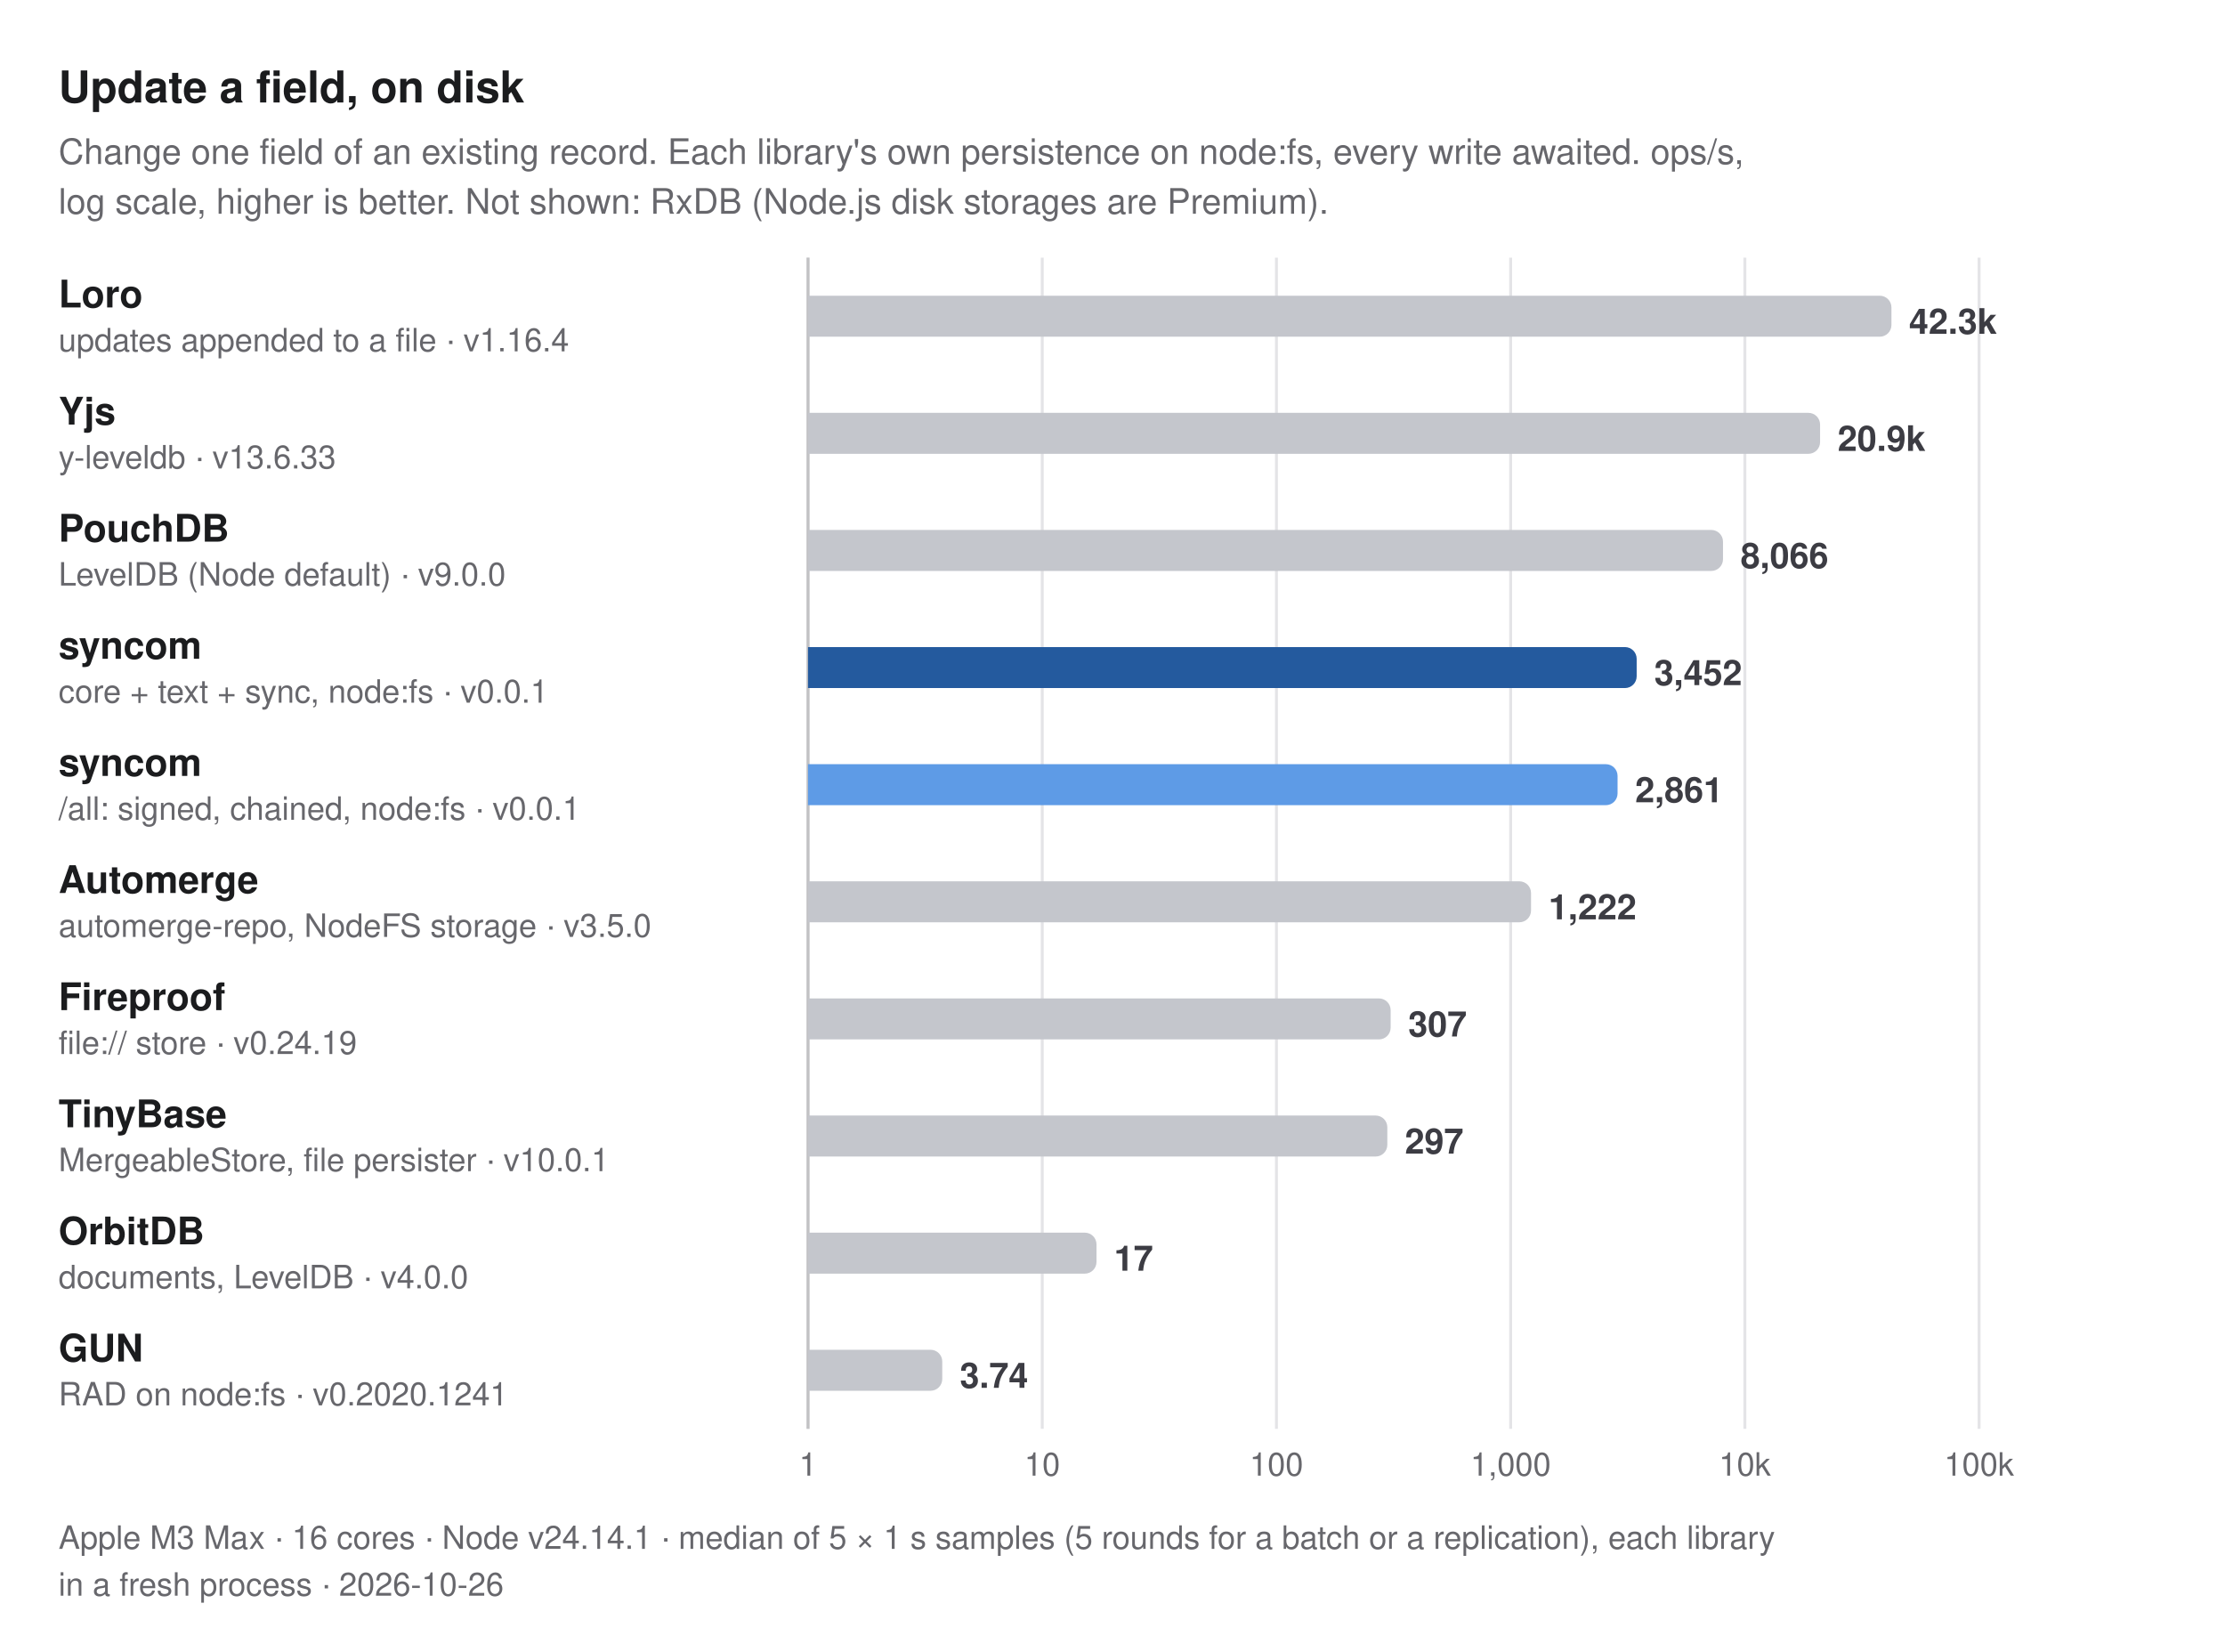
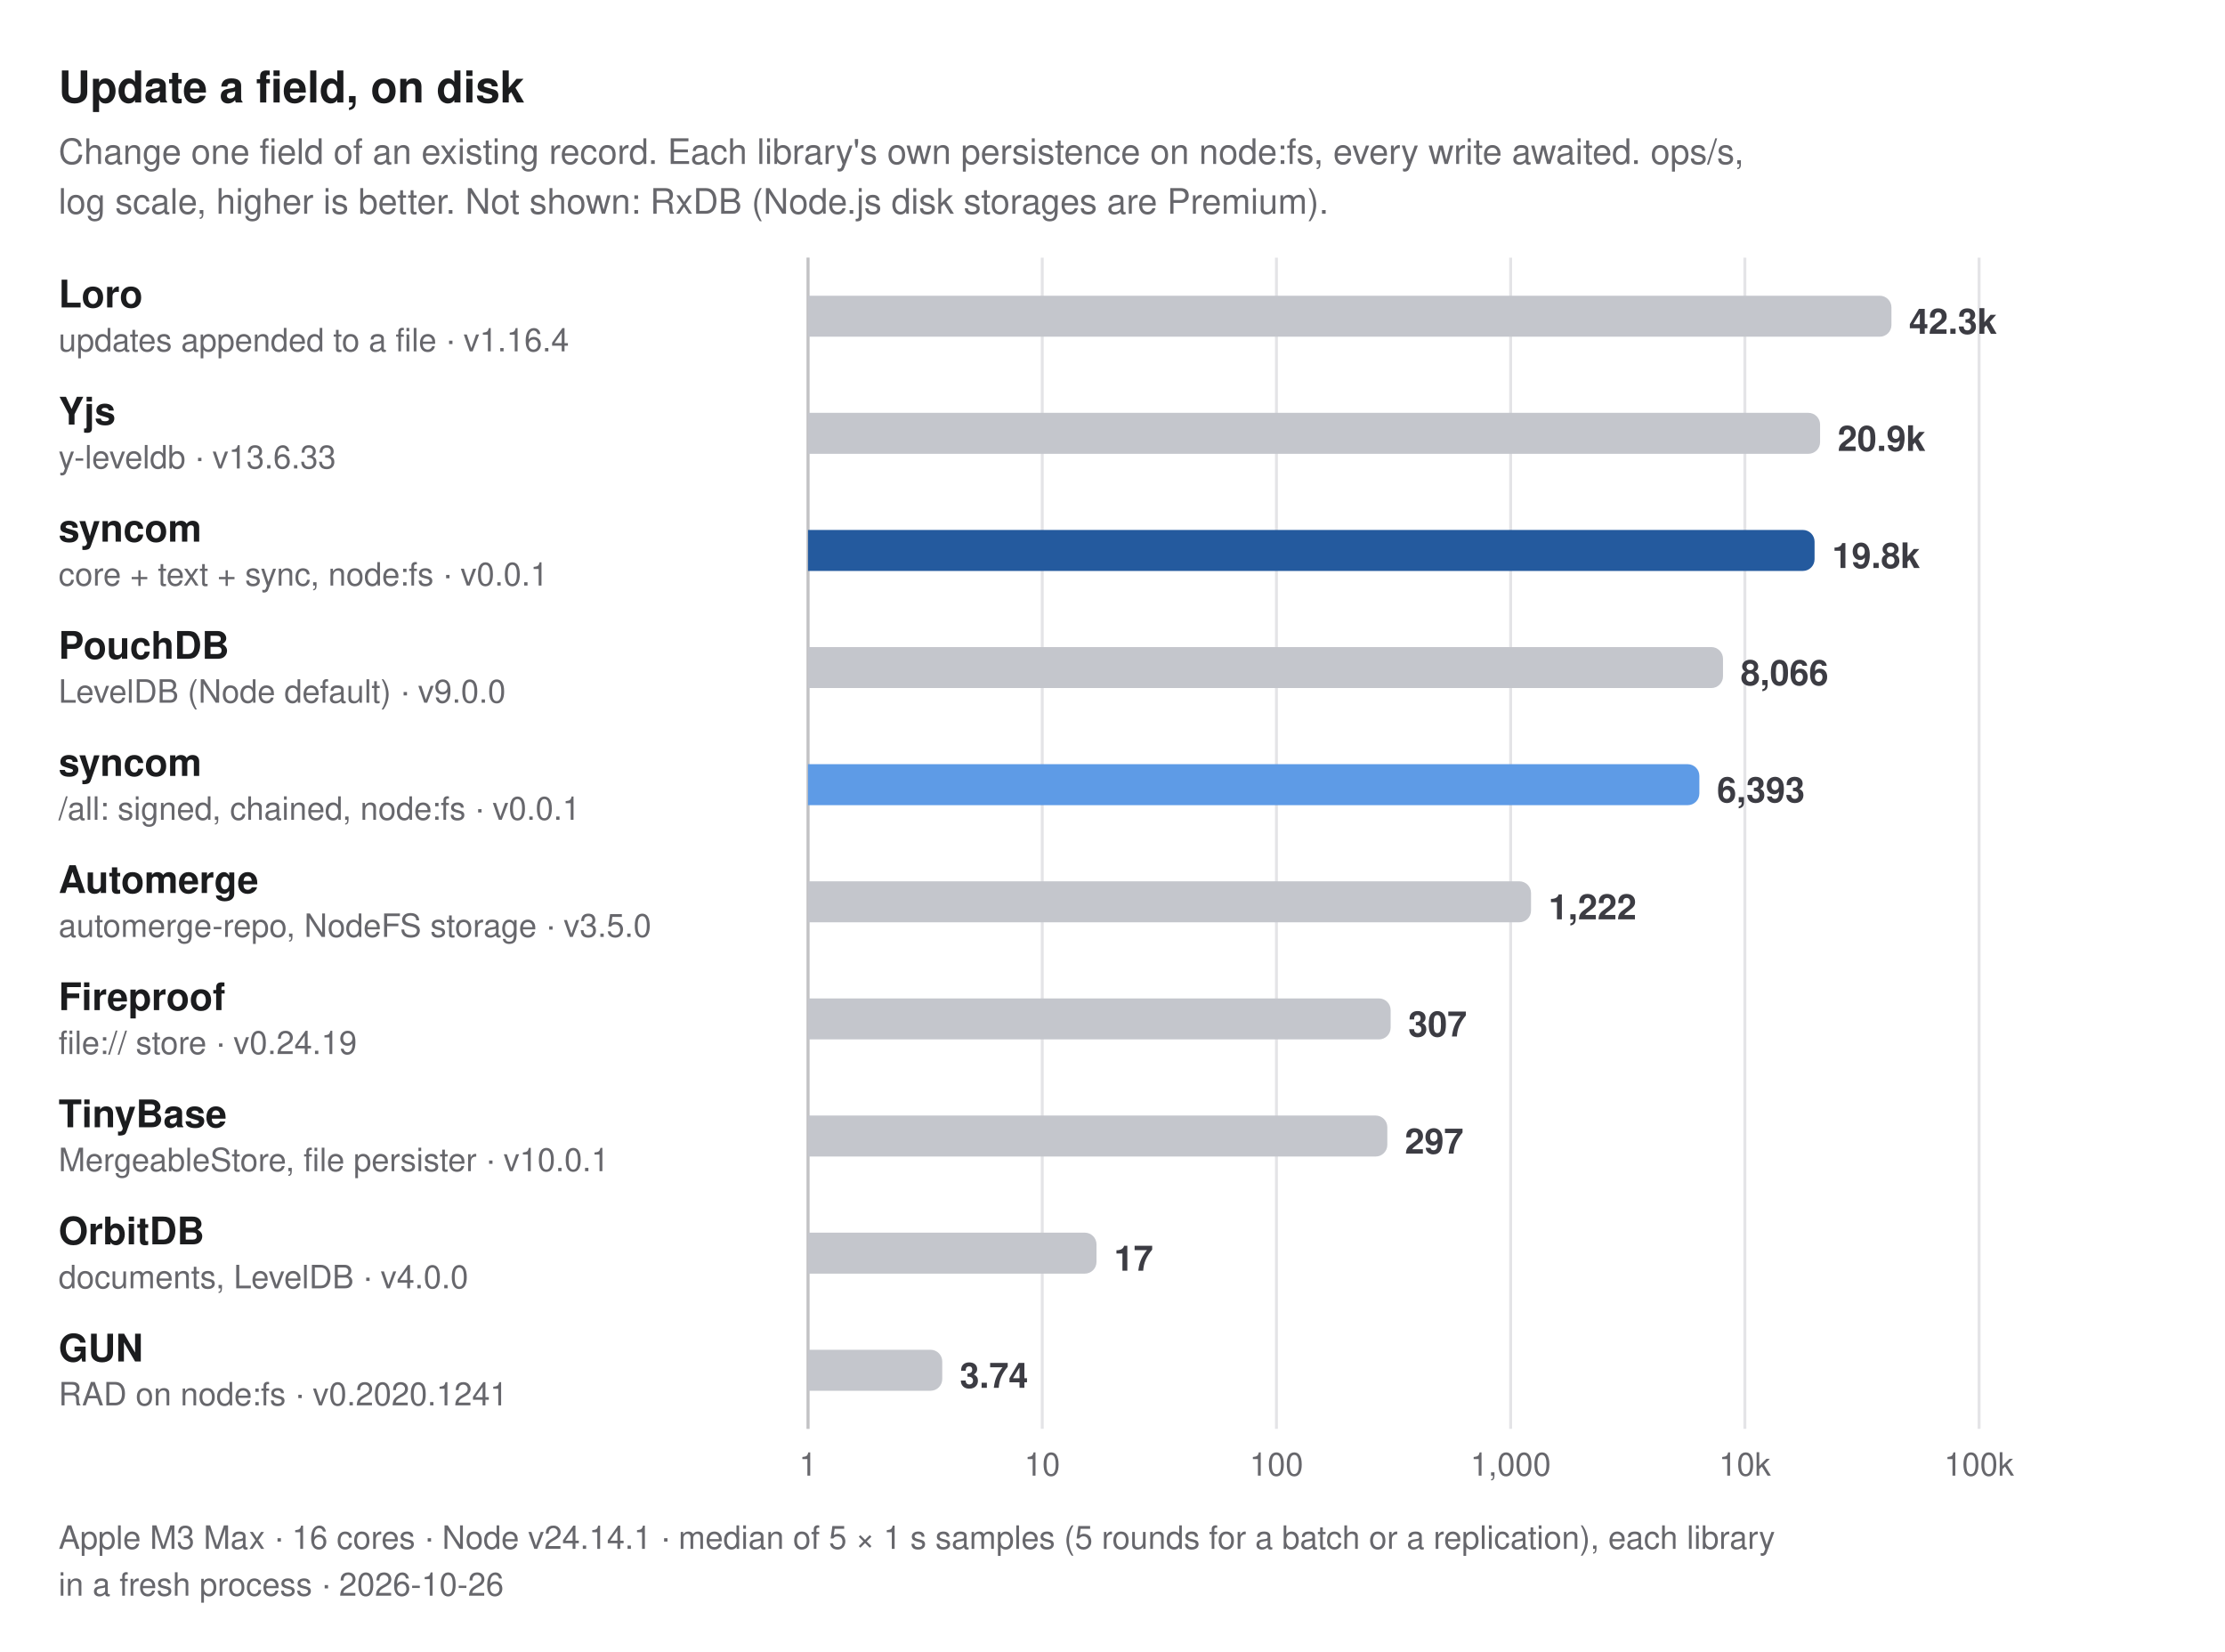
<svg xmlns="http://www.w3.org/2000/svg" width="760" height="564" viewBox="0 0 760 564" role="img" aria-label="Update a field, on disk. Change one field of an existing record. Each library's own persistence on node:fs, every write awaited. ops/s, log scale, higher is better. Not shown: RxDB (Node.js disk storages are Premium).">
  <style>
  text { font-family: -apple-system, BlinkMacSystemFont, "Segoe UI", Helvetica, Arial, sans-serif; }
  .title { font-size: 15px; font-weight: 700; fill: #1b1c1e; }
  .subtitle, .caption { font-size: 12px; fill: #67676c; }
  .caption { font-size: 11px; }
  .group { font-size: 11px; font-weight: 600; letter-spacing: 0.06em; fill: #67676c; }
  .label { font-size: 13px; font-weight: 600; fill: #1b1c1e; }
  .label.primary, .label.secondary { font-weight: 700; }
  .sublabel { font-size: 11px; fill: #67676c; }
  .value { font-size: 12px; font-weight: 600; fill: #3c3c43; font-variant-numeric: tabular-nums; }
  .value.small { font-size: 10px; }
  .legend { font-size: 11px; fill: #3c3c43; }
  .tick { font-size: 11px; fill: #67676c; font-variant-numeric: tabular-nums; }
  .grid { stroke: #e4e4e7; stroke-width: 1; }
  .axis { stroke: #c2c2c4; stroke-width: 1; }
  .ref { stroke: #67676c; stroke-width: 1; stroke-dasharray: 3 3; }
  .bar { fill: #c4c6cc; }
  .bar.primary { fill: #245a9e; }
  .bar.secondary { fill: #5e9be6; }
  @media (prefers-color-scheme: dark) {
    .title, .label { fill: #dfdfd6; }
    .subtitle, .caption, .group, .sublabel, .tick { fill: #98989f; }
    .value, .legend { fill: #c2c2c4; }
    .grid { stroke: #2e2e32; }
    .axis { stroke: #48484c; }
    .ref { stroke: #98989f; }
    .bar { fill: #46474e; }
    .bar.primary { fill: #8dbcf2; }
    .bar.secondary { fill: #3d7bd0; }
  }
</style>
  <text class="title" x="20" y="35">Update a field, on disk</text>
  <text class="subtitle" x="20" y="56">Change one field of an existing record. Each library's own persistence on node:fs, every write awaited. ops/s,</text>
  <text class="subtitle" x="20" y="73">log scale, higher is better. Not shown: RxDB (Node.js disk storages are Premium).</text>
  <line class="grid" x1="276" y1="88" x2="276" y2="488" />
  <text class="tick" x="276" y="504" text-anchor="middle">1</text>
  <line class="grid" x1="356" y1="88" x2="356" y2="488" />
  <text class="tick" x="356" y="504" text-anchor="middle">10</text>
  <line class="grid" x1="436" y1="88" x2="436" y2="488" />
  <text class="tick" x="436" y="504" text-anchor="middle">100</text>
  <line class="grid" x1="516" y1="88" x2="516" y2="488" />
  <text class="tick" x="516" y="504" text-anchor="middle">1,000</text>
  <line class="grid" x1="596" y1="88" x2="596" y2="488" />
  <text class="tick" x="596" y="504" text-anchor="middle">10k</text>
  <line class="grid" x1="676" y1="88" x2="676" y2="488" />
  <text class="tick" x="676" y="504" text-anchor="middle">100k</text>
  <line class="axis" x1="276" y1="88" x2="276" y2="488" />
  <g>
    <text class="label" x="20" y="105">Loro</text>
    <text class="sublabel" x="20" y="120">updates appended to a file · v1.16.4</text>
    <path class="bar" d="M276,101H642.067A4,4 0 0 1 646.067,105V111A4,4 0 0 1 642.067,115H276Z" />
    <text class="value" x="652.067" y="114">42.3k</text>
  </g>
  <g>
    <text class="label" x="20" y="145">Yjs</text>
    <text class="sublabel" x="20" y="160">y-leveldb · v13.6.33</text>
    <path class="bar" d="M276,141H617.692A4,4 0 0 1 621.692,145V151A4,4 0 0 1 617.692,155H276Z" />
    <text class="value" x="627.692" y="154">20.9k</text>
  </g>
  <g>
-     <text class="label" x="20" y="185">PouchDB</text>
-     <text class="sublabel" x="20" y="200">LevelDB (Node default) · v9.0.0</text>
-     <path class="bar" d="M276,181H584.533A4,4 0 0 1 588.533,185V191A4,4 0 0 1 584.533,195H276Z" />
-     <text class="value" x="594.533" y="194">8,066</text>
+     <text class="label primary" x="20" y="185">syncom</text>
+     <text class="sublabel" x="20" y="200">core + text + sync, node:fs · v0.0.1</text>
+     <path class="bar primary" d="M276,181H615.808A4,4 0 0 1 619.808,185V191A4,4 0 0 1 615.808,195H276Z" />
+     <text class="value" x="625.808" y="194">19.8k</text>
  </g>
  <g>
-     <text class="label primary" x="20" y="225">syncom</text>
-     <text class="sublabel" x="20" y="240">core + text + sync, node:fs · v0.0.1</text>
-     <path class="bar primary" d="M276,221H555.043A4,4 0 0 1 559.043,225V231A4,4 0 0 1 555.043,235H276Z" />
-     <text class="value" x="565.043" y="234">3,452</text>
+     <text class="label" x="20" y="225">PouchDB</text>
+     <text class="sublabel" x="20" y="240">LevelDB (Node default) · v9.0.0</text>
+     <path class="bar" d="M276,221H584.533A4,4 0 0 1 588.533,225V231A4,4 0 0 1 584.533,235H276Z" />
+     <text class="value" x="594.533" y="234">8,066</text>
  </g>
  <g>
    <text class="label secondary" x="20" y="265">syncom</text>
    <text class="sublabel" x="20" y="280">/all: signed, chained, node:fs · v0.0.1</text>
-     <path class="bar secondary" d="M276,261H548.516A4,4 0 0 1 552.516,265V271A4,4 0 0 1 548.516,275H276Z" />
-     <text class="value" x="558.516" y="274">2,861</text>
+     <path class="bar secondary" d="M276,261H576.459A4,4 0 0 1 580.459,265V271A4,4 0 0 1 576.459,275H276Z" />
+     <text class="value" x="586.459" y="274">6,393</text>
  </g>
  <g>
    <text class="label" x="20" y="305">Automerge</text>
    <text class="sublabel" x="20" y="320">automerge-repo, NodeFS storage · v3.5.0</text>
    <path class="bar" d="M276,301H518.958A4,4 0 0 1 522.958,305V311A4,4 0 0 1 518.958,315H276Z" />
    <text class="value" x="528.958" y="314">1,222</text>
  </g>
  <g>
    <text class="label" x="20" y="345">Fireproof</text>
    <text class="sublabel" x="20" y="360">file:// store · v0.24.19</text>
    <path class="bar" d="M276,341H471.006A4,4 0 0 1 475.006,345V351A4,4 0 0 1 471.006,355H276Z" />
    <text class="value" x="481.006" y="354">307</text>
  </g>
  <g>
    <text class="label" x="20" y="385">TinyBase</text>
    <text class="sublabel" x="20" y="400">MergeableStore, file persister · v10.0.1</text>
    <path class="bar" d="M276,381H469.874A4,4 0 0 1 473.874,385V391A4,4 0 0 1 469.874,395H276Z" />
    <text class="value" x="479.874" y="394">297</text>
  </g>
  <g>
    <text class="label" x="20" y="425">OrbitDB</text>
    <text class="sublabel" x="20" y="440">documents, LevelDB · v4.0.0</text>
    <path class="bar" d="M276,421H370.534A4,4 0 0 1 374.534,425V431A4,4 0 0 1 370.534,435H276Z" />
    <text class="value" x="380.534" y="434">17</text>
  </g>
  <g>
    <text class="label" x="20" y="465">GUN</text>
    <text class="sublabel" x="20" y="480">RAD on node:fs · v0.2020.1241</text>
    <path class="bar" d="M276,461H317.851A4,4 0 0 1 321.851,465V471A4,4 0 0 1 317.851,475H276Z" />
    <text class="value" x="327.851" y="474">3.74</text>
  </g>
  <text class="caption" x="20" y="529">Apple M3 Max · 16 cores · Node v24.14.1 · median of 5 × 1 s samples (5 rounds for a batch or a replication), each library</text>
  <text class="caption" x="20" y="545">in a fresh process · 2026-10-26</text>
</svg>
